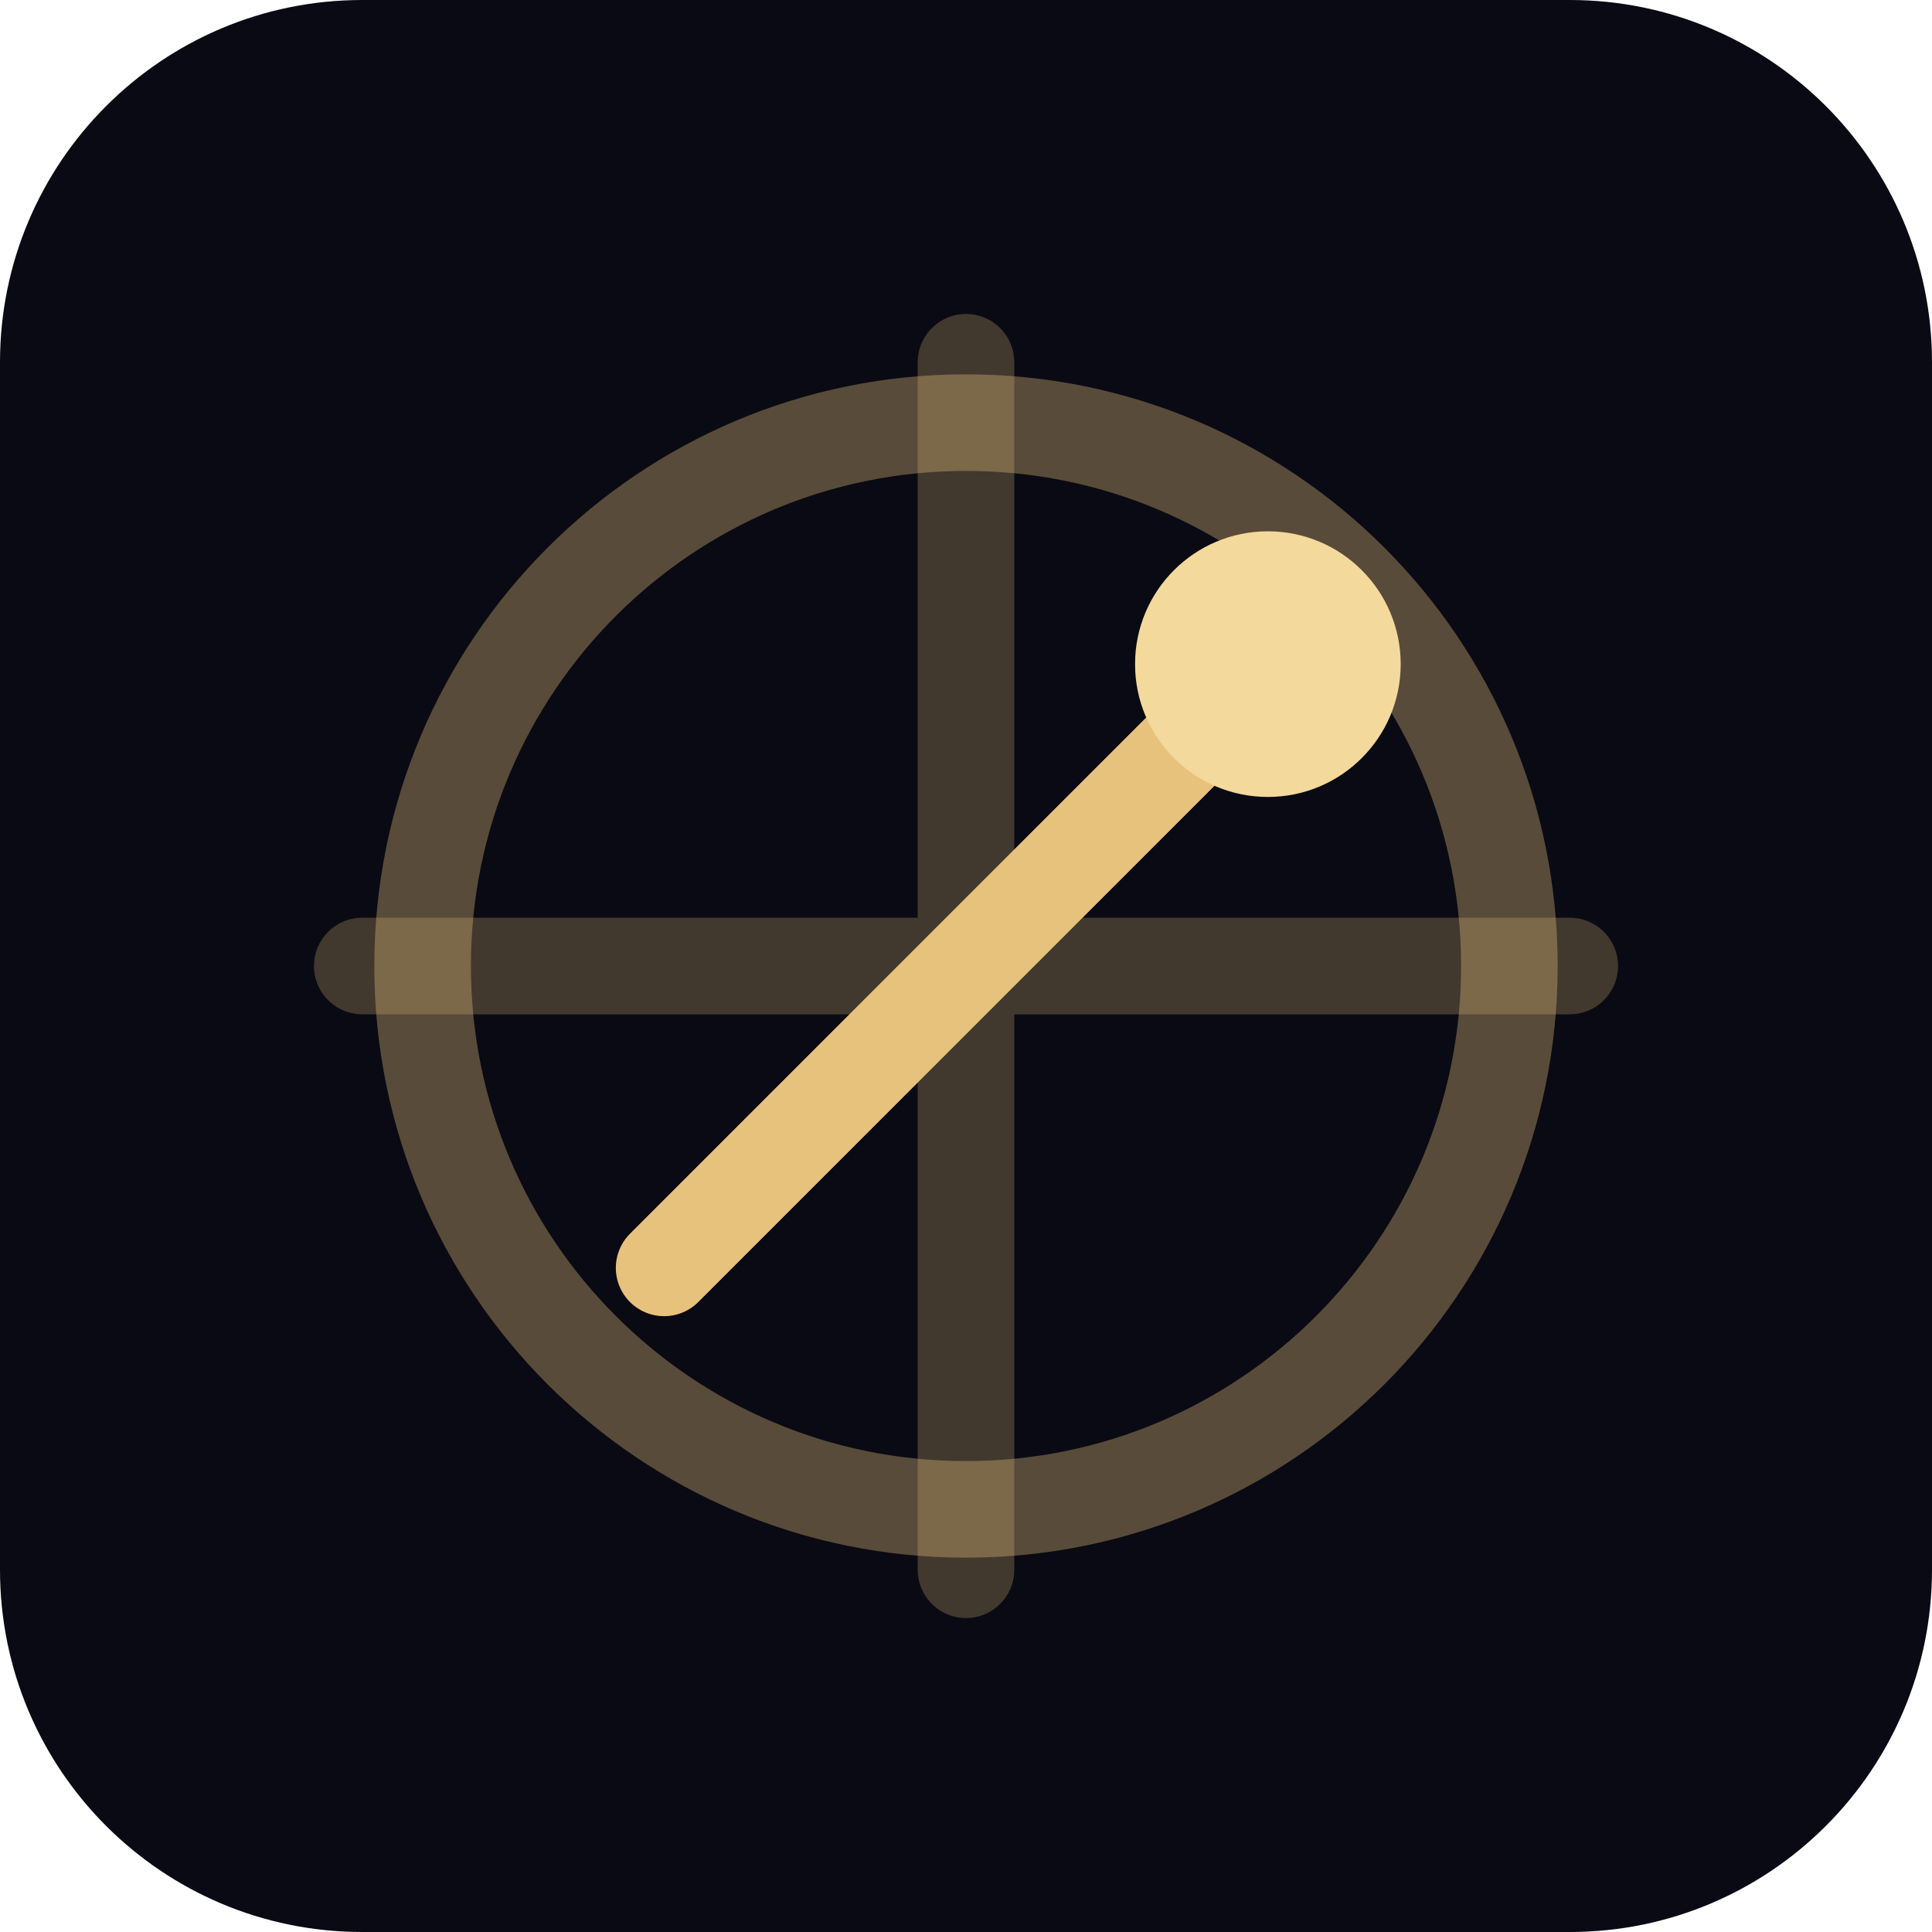
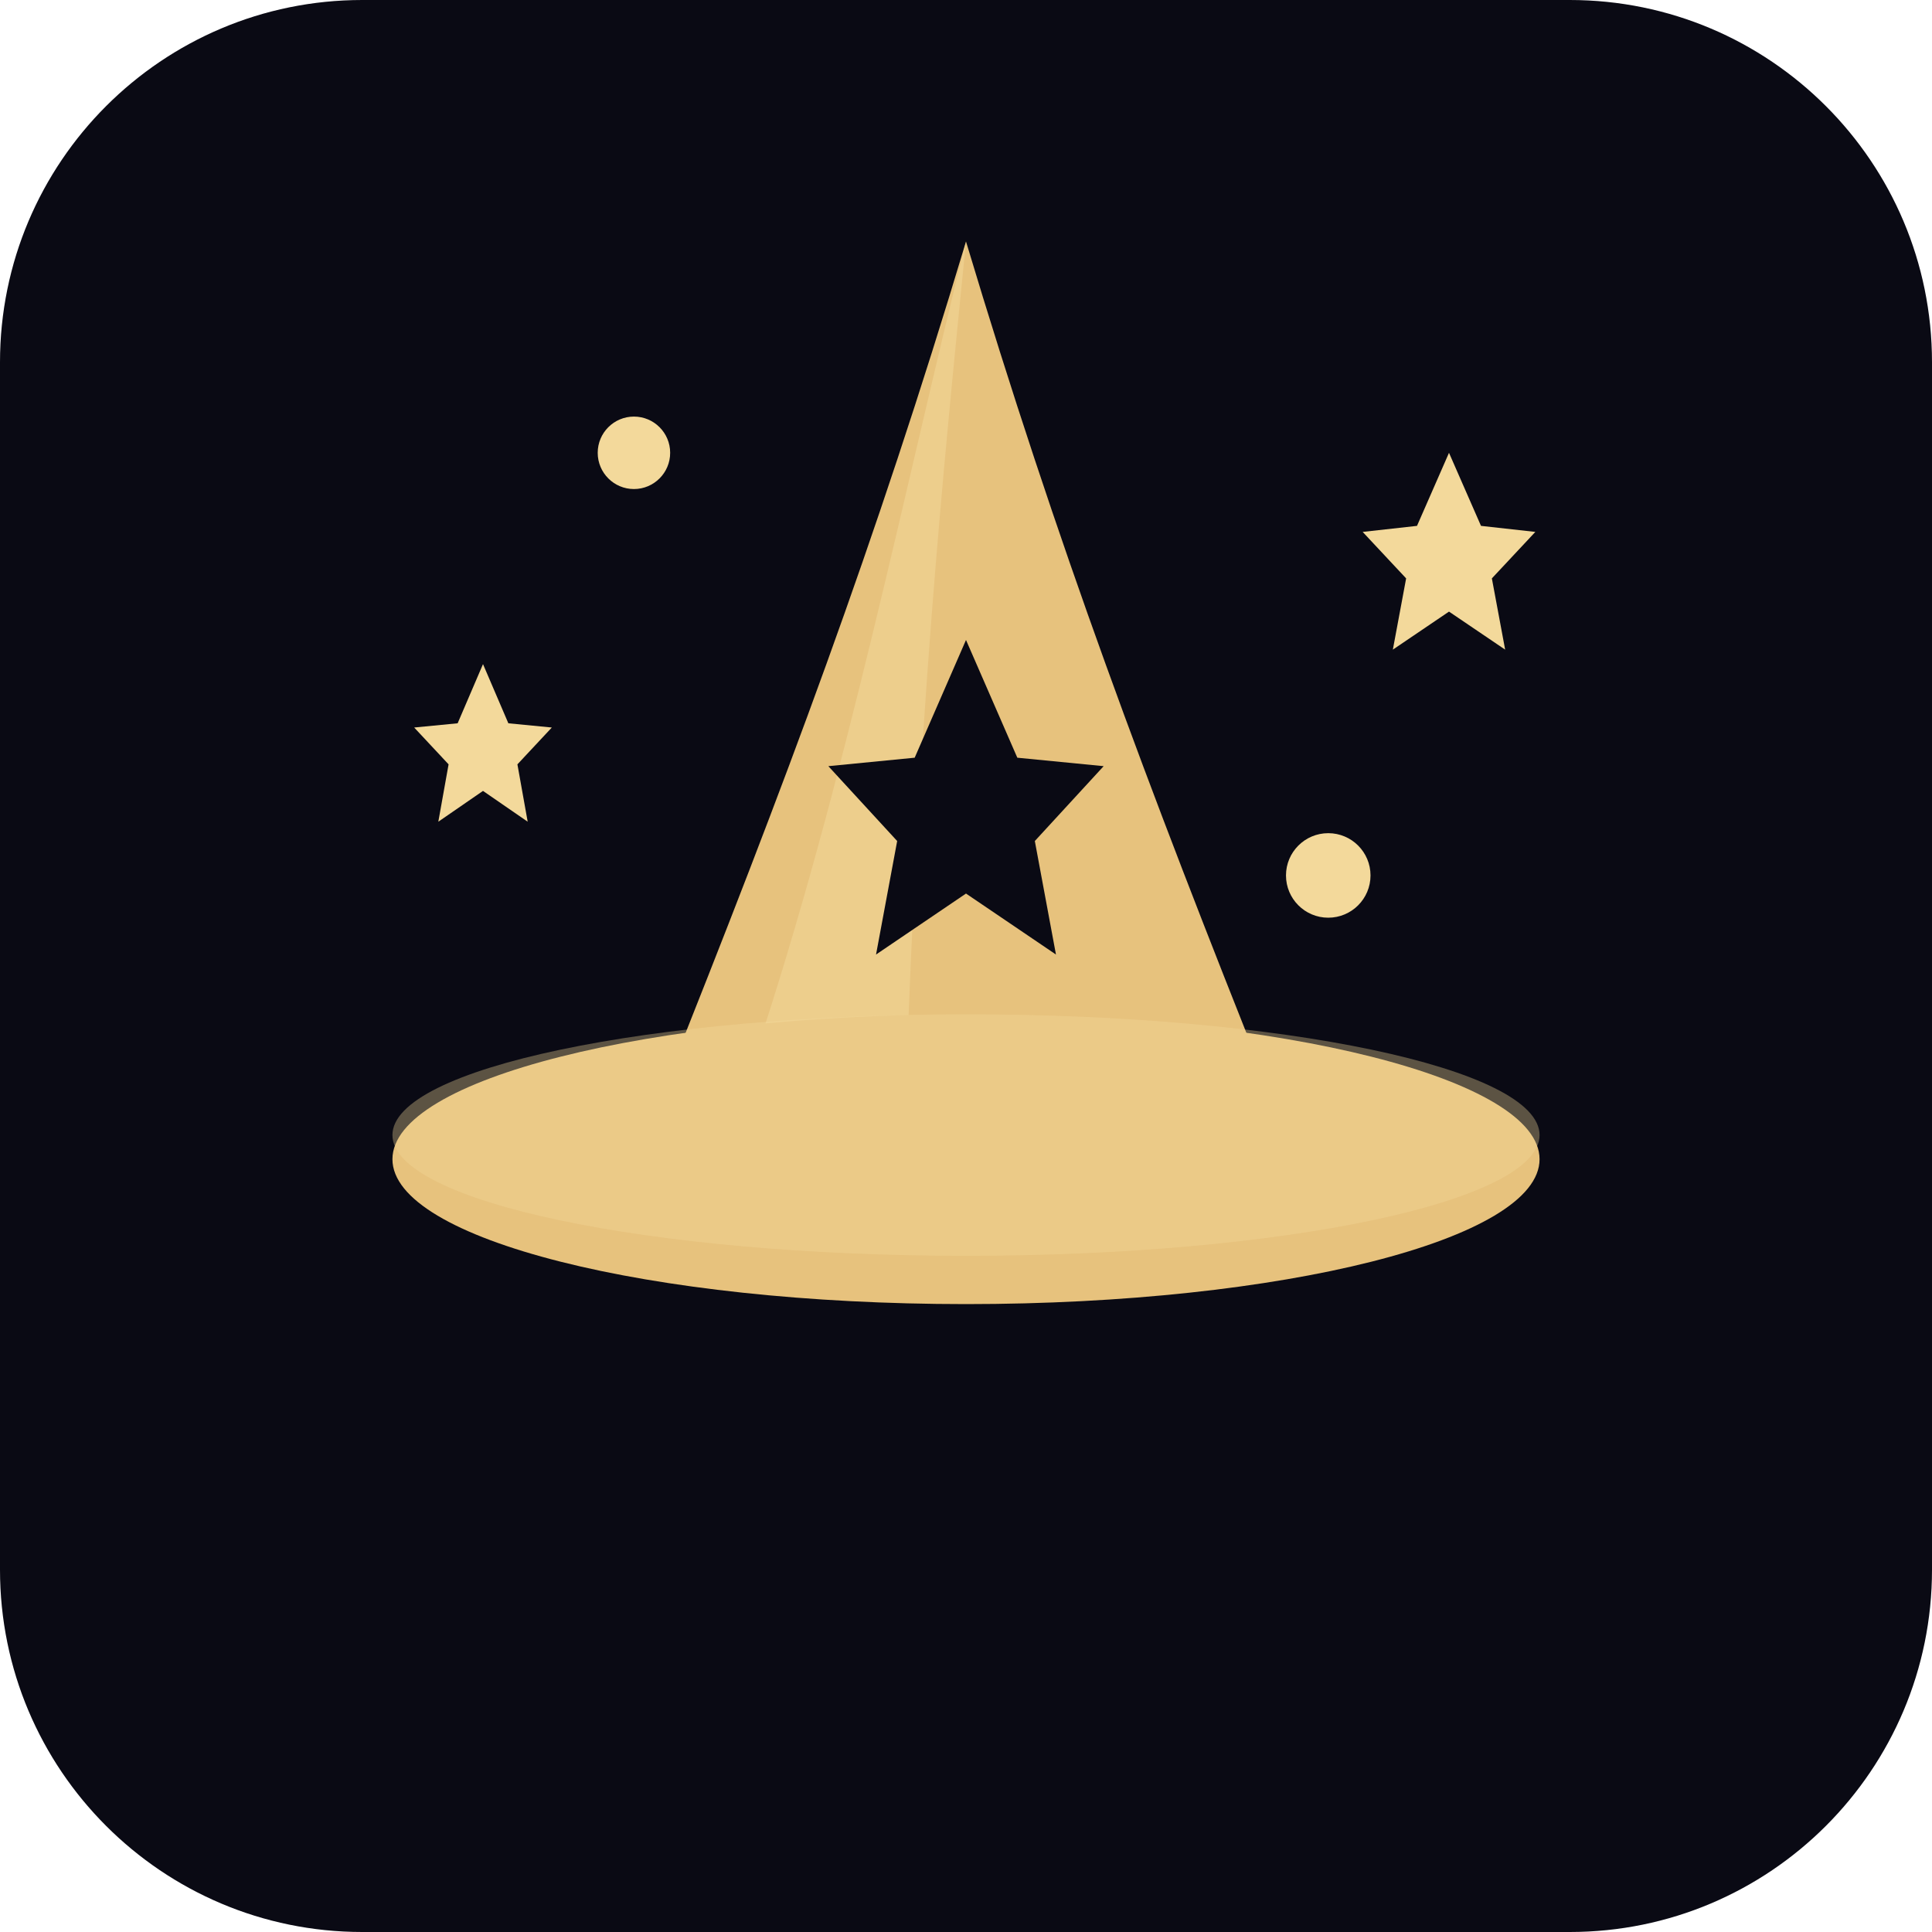
<svg xmlns="http://www.w3.org/2000/svg" viewBox="0 0 32 32">
  <rect width="32" height="32" rx="6" fill="#0a0a14" />
-   <g fill="none" stroke="#e7c27d" stroke-width="1.6" stroke-linecap="round">
-     <circle cx="16" cy="16" r="9" opacity="0.35" />
-     <path d="M16 6 L16 26 M6 16 L26 16" opacity="0.25" />
-     <path d="M11 21 L21 11" />
-     <circle cx="21" cy="11" r="2.2" fill="#f3d99b" stroke="none" />
-   </g>
+   <path d="M16 4 C14.5 9 13 13 11 18 C13 19 19 19 21 18 C19 13 17.5 9 16 4 Z" fill="#e7c27d" />
+   <path d="M16 4 C15 8 14 13 12.5 17.5 C13.4 17.9 14.2 18.1 15 18.2 C15.2 12 15.6 8 16 4 Z" fill="#f3d99b" opacity="0.5" />
+   <ellipse cx="16" cy="19.2" rx="9.5" ry="2.4" fill="#e7c27d" />
+   <ellipse cx="16" cy="18.8" rx="9.5" ry="2" fill="#f3d99b" opacity="0.35" />
+   <path d="M16 10.60 L16.85 12.55 L18.28 12.69 L17.14 13.93 L17.49 15.81 L16 14.80 L14.51 15.81 L14.86 13.93 L13.72 12.69 L15.15 12.55 Z" fill="#0a0a14" />
+   <path d="M24 7.50 L24.53 8.71 L25.43 8.81 L24.71 9.58 L24.93 10.76 L24 10.13 L23.07 10.76 L23.29 9.58 L22.57 8.81 L23.47 8.71 Z" fill="#f3d99b" />
+   <path d="M8 11 L8.42 11.98 L9.14 12.05 L8.57 12.66 L8.74 13.61 L8 13.10 L7.26 13.61 L7.43 12.66 L6.86 12.05 L7.58 11.98 Z" fill="#f3d99b" />
+   <circle cx="22" cy="14.5" r="0.7" fill="#f3d99b" />
+   <circle cx="10.5" cy="7.5" r="0.6" fill="#f3d99b" />
</svg>
